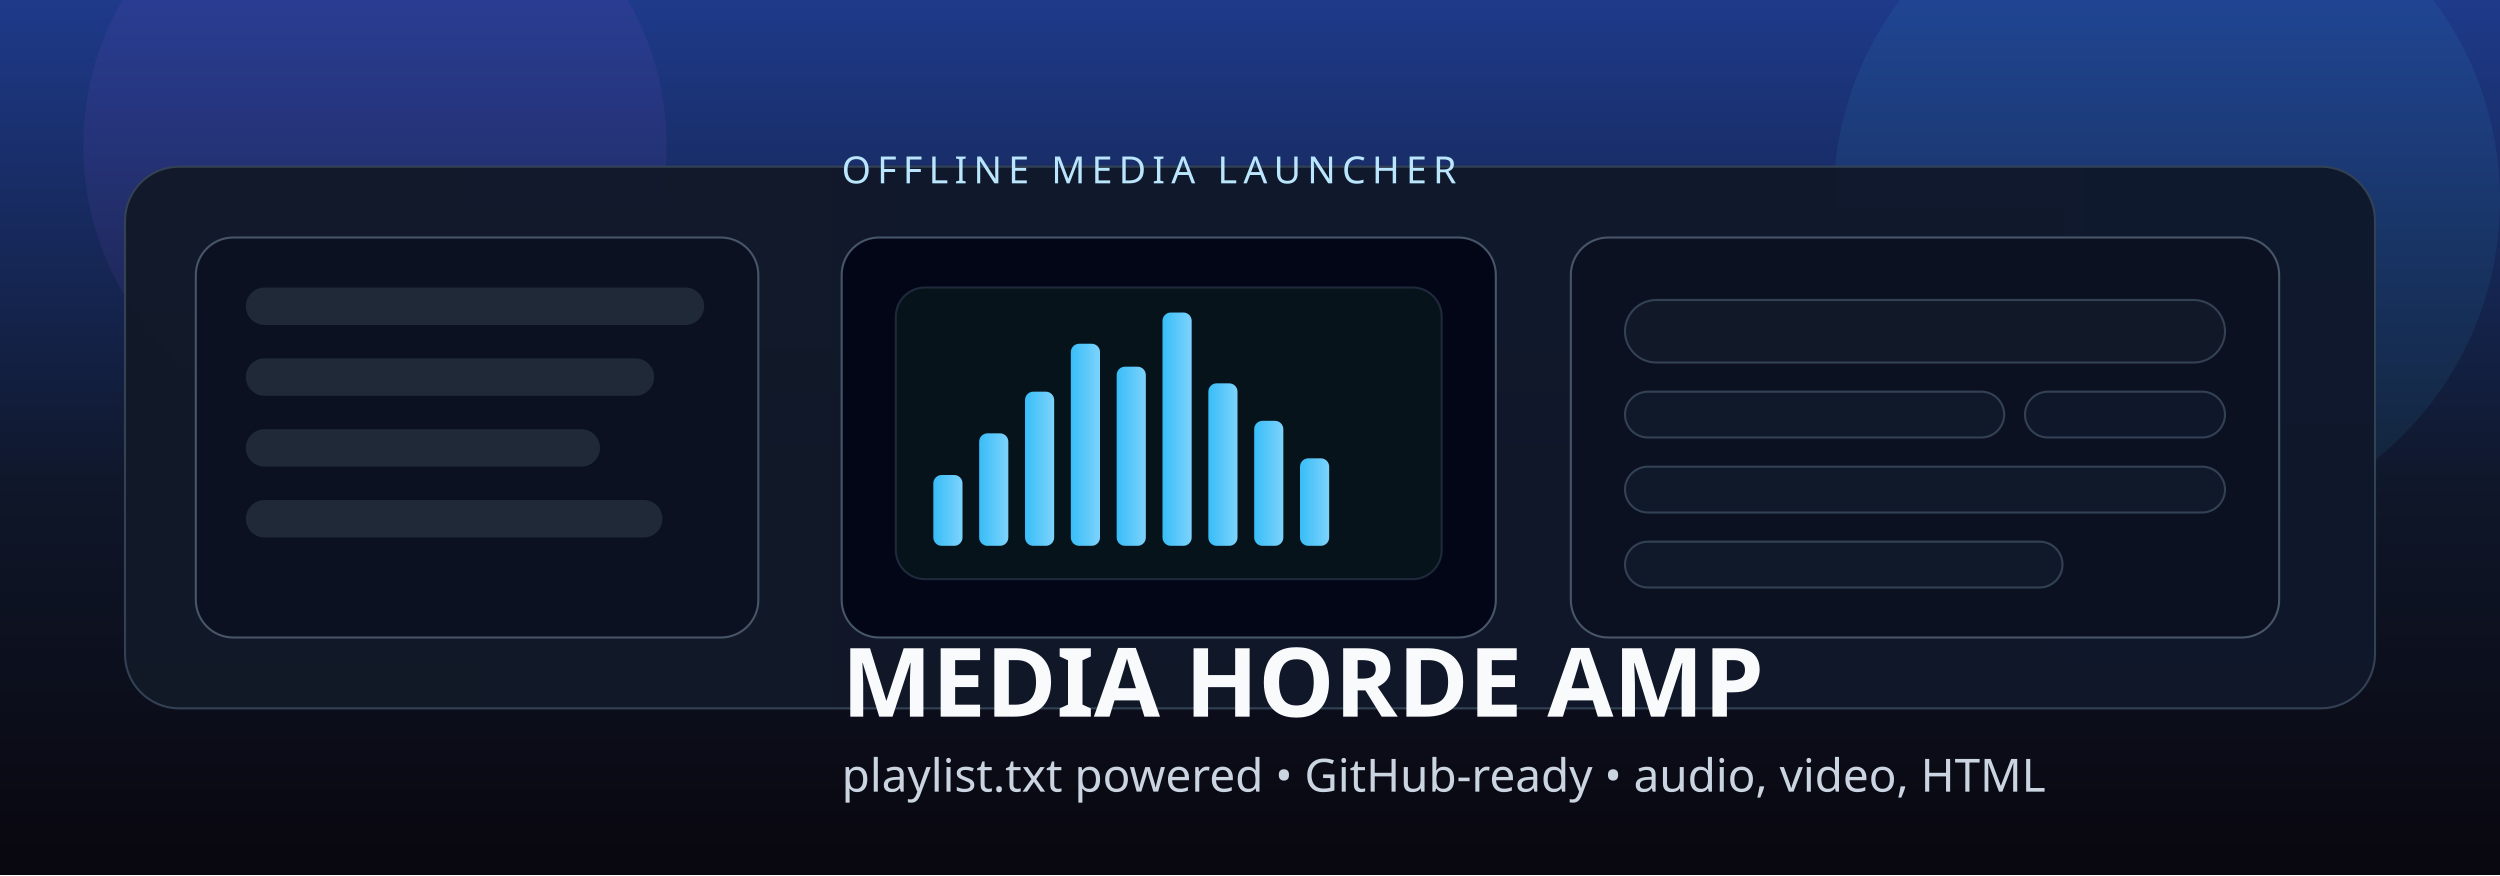
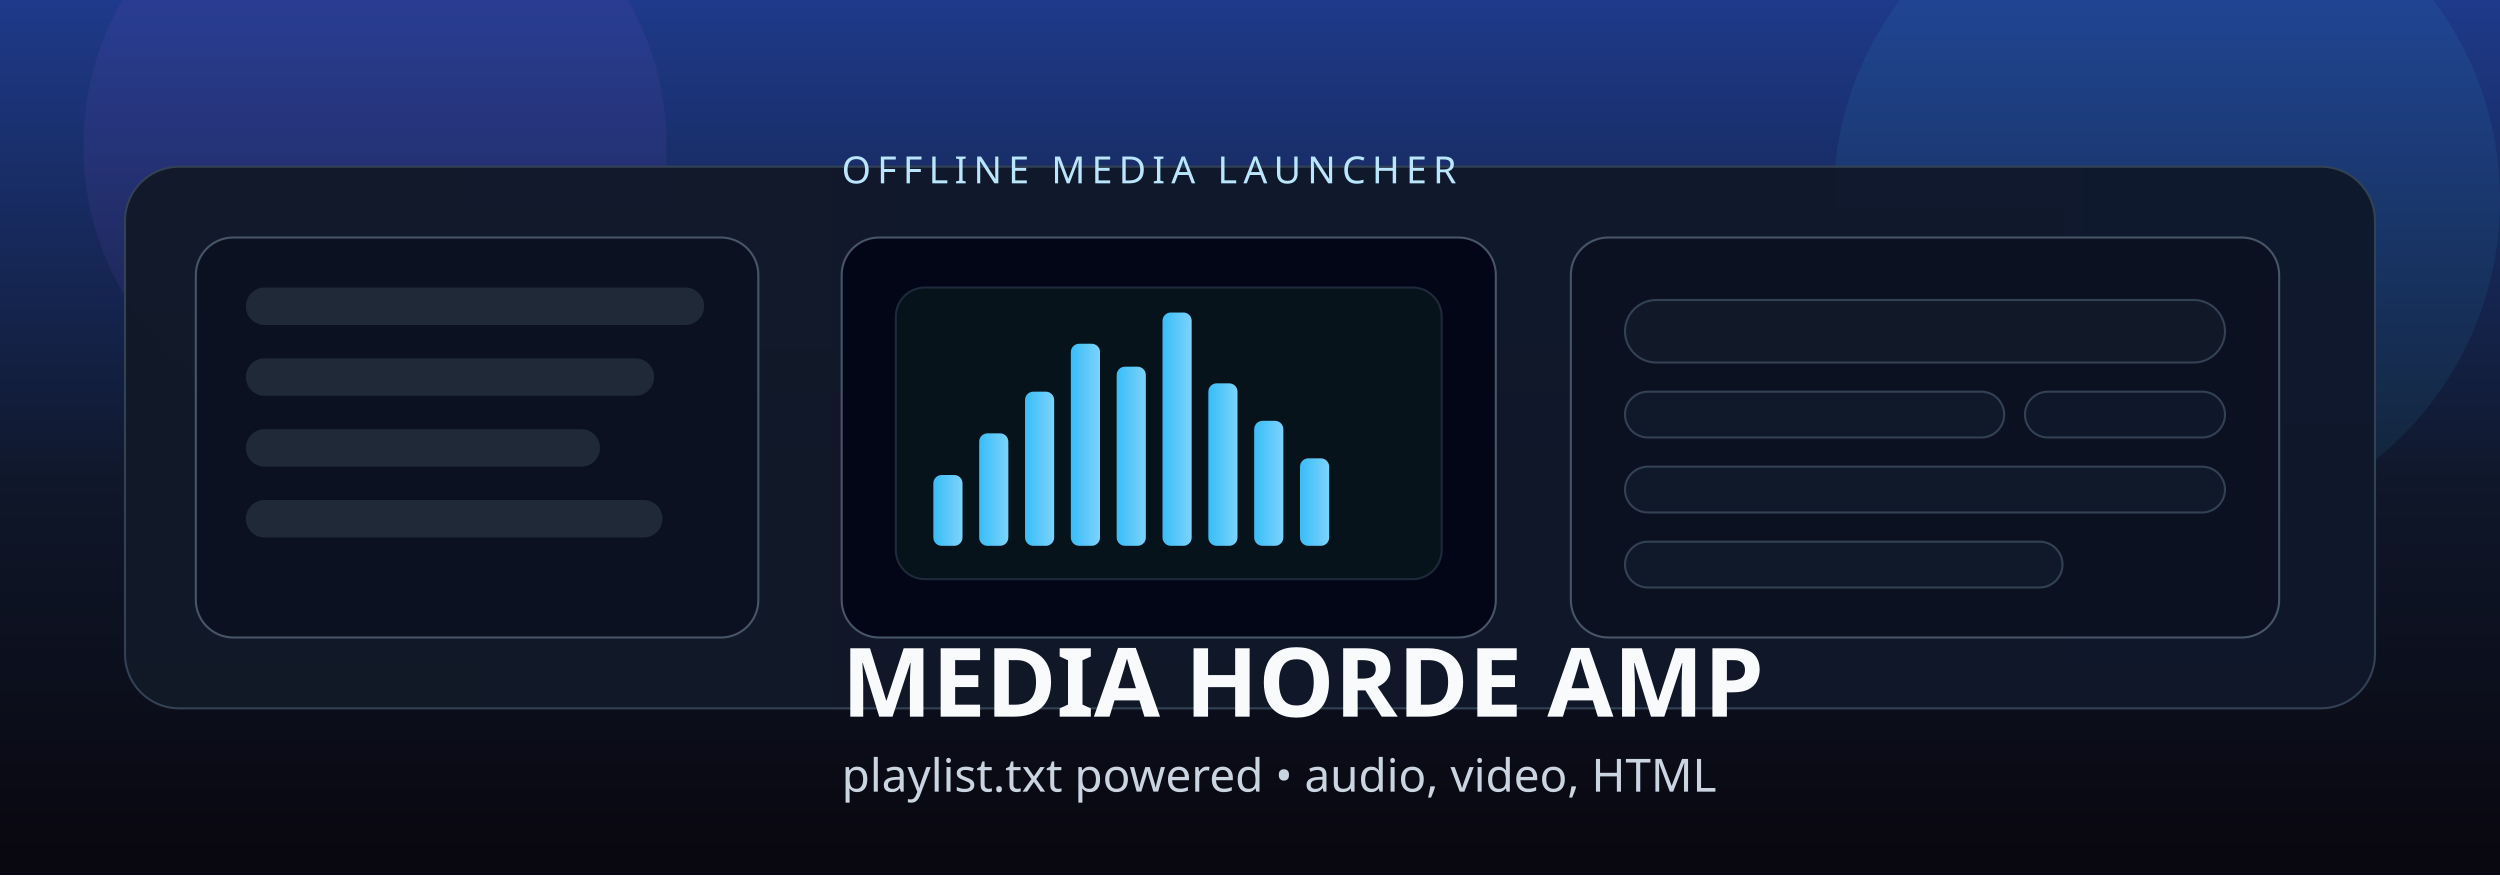
<svg xmlns="http://www.w3.org/2000/svg" width="1200" height="420" viewBox="0 0 1200 420" role="img" aria-label="Media Horde AMP banner">
  <defs>
    <linearGradient id="bg" x1="0" x2="0" y1="0" y2="1">
      <stop offset="0%" stop-color="#1e3a8a" />
      <stop offset="55%" stop-color="#0f172a" />
      <stop offset="100%" stop-color="#09070f" />
    </linearGradient>
    <linearGradient id="panel" x1="0" x2="1">
      <stop offset="0%" stop-color="#111827" stop-opacity="0.95" />
      <stop offset="100%" stop-color="#0f172a" stop-opacity="0.95" />
    </linearGradient>
    <linearGradient id="accent" x1="0" x2="1">
      <stop offset="0%" stop-color="#38bdf8" />
      <stop offset="100%" stop-color="#7dd3fc" />
    </linearGradient>
  </defs>
  <rect width="1200" height="420" fill="url(#bg)" />
  <circle cx="1040" cy="96" r="160" fill="#38bdf8" opacity="0.08" />
  <circle cx="180" cy="70" r="140" fill="#a855f7" opacity="0.08" />
  <rect x="60" y="80" width="1080" height="260" rx="26" fill="url(#panel)" stroke="#334155" />
  <rect x="94" y="114" width="270" height="192" rx="18" fill="#0b1120" stroke="#475569" />
  <rect x="118" y="138" width="220" height="18" rx="9" fill="#1f2937" />
  <rect x="118" y="172" width="196" height="18" rx="9" fill="#1f2937" />
  <rect x="118" y="206" width="170" height="18" rx="9" fill="#1f2937" />
  <rect x="118" y="240" width="200" height="18" rx="9" fill="#1f2937" />
  <rect x="404" y="114" width="314" height="192" rx="18" fill="#020617" stroke="#475569" />
  <rect x="430" y="138" width="262" height="140" rx="14" fill="#06131a" stroke="#1e293b" />
  <g fill="url(#accent)">
    <rect x="448" y="228" width="14" height="34" rx="4" />
    <rect x="470" y="208" width="14" height="54" rx="4" />
    <rect x="492" y="188" width="14" height="74" rx="4" />
    <rect x="514" y="165" width="14" height="97" rx="4" />
    <rect x="536" y="176" width="14" height="86" rx="4" />
    <rect x="558" y="150" width="14" height="112" rx="4" />
    <rect x="580" y="184" width="14" height="78" rx="4" />
    <rect x="602" y="202" width="14" height="60" rx="4" />
    <rect x="624" y="220" width="14" height="42" rx="4" />
  </g>
  <rect x="754" y="114" width="340" height="192" rx="18" fill="#0b1120" stroke="#475569" />
  <rect x="780" y="144" width="288" height="30" rx="15" fill="#111827" stroke="#334155" />
  <rect x="780" y="188" width="182" height="22" rx="11" fill="#10192a" stroke="#334155" />
  <rect x="972" y="188" width="96" height="22" rx="11" fill="#0f172a" stroke="#334155" />
  <rect x="780" y="224" width="288" height="22" rx="11" fill="#10192a" stroke="#334155" />
  <rect x="780" y="260" width="210" height="22" rx="11" fill="#10192a" stroke="#334155" />
  <text x="404" y="88" font-family="Tahoma, Segoe UI, sans-serif" font-size="18" fill="#bae6fd" letter-spacing="3">OFFLINE MEDIA LAUNCHER</text>
  <text x="404" y="344" font-family="Tahoma, Segoe UI, sans-serif" font-size="46" font-weight="700" fill="#f8fafc">MEDIA HORDE AMP</text>
-   <text x="404" y="380" font-family="Tahoma, Segoe UI, sans-serif" font-size="22" fill="#cbd5e1">playlist.txt powered • GitHub-ready • audio, video, HTML</text>
+   <text x="404" y="380" font-family="Tahoma, Segoe UI, sans-serif" font-size="22" fill="#cbd5e1">playlist.txt powered • audio, video, HTML</text>
</svg>
